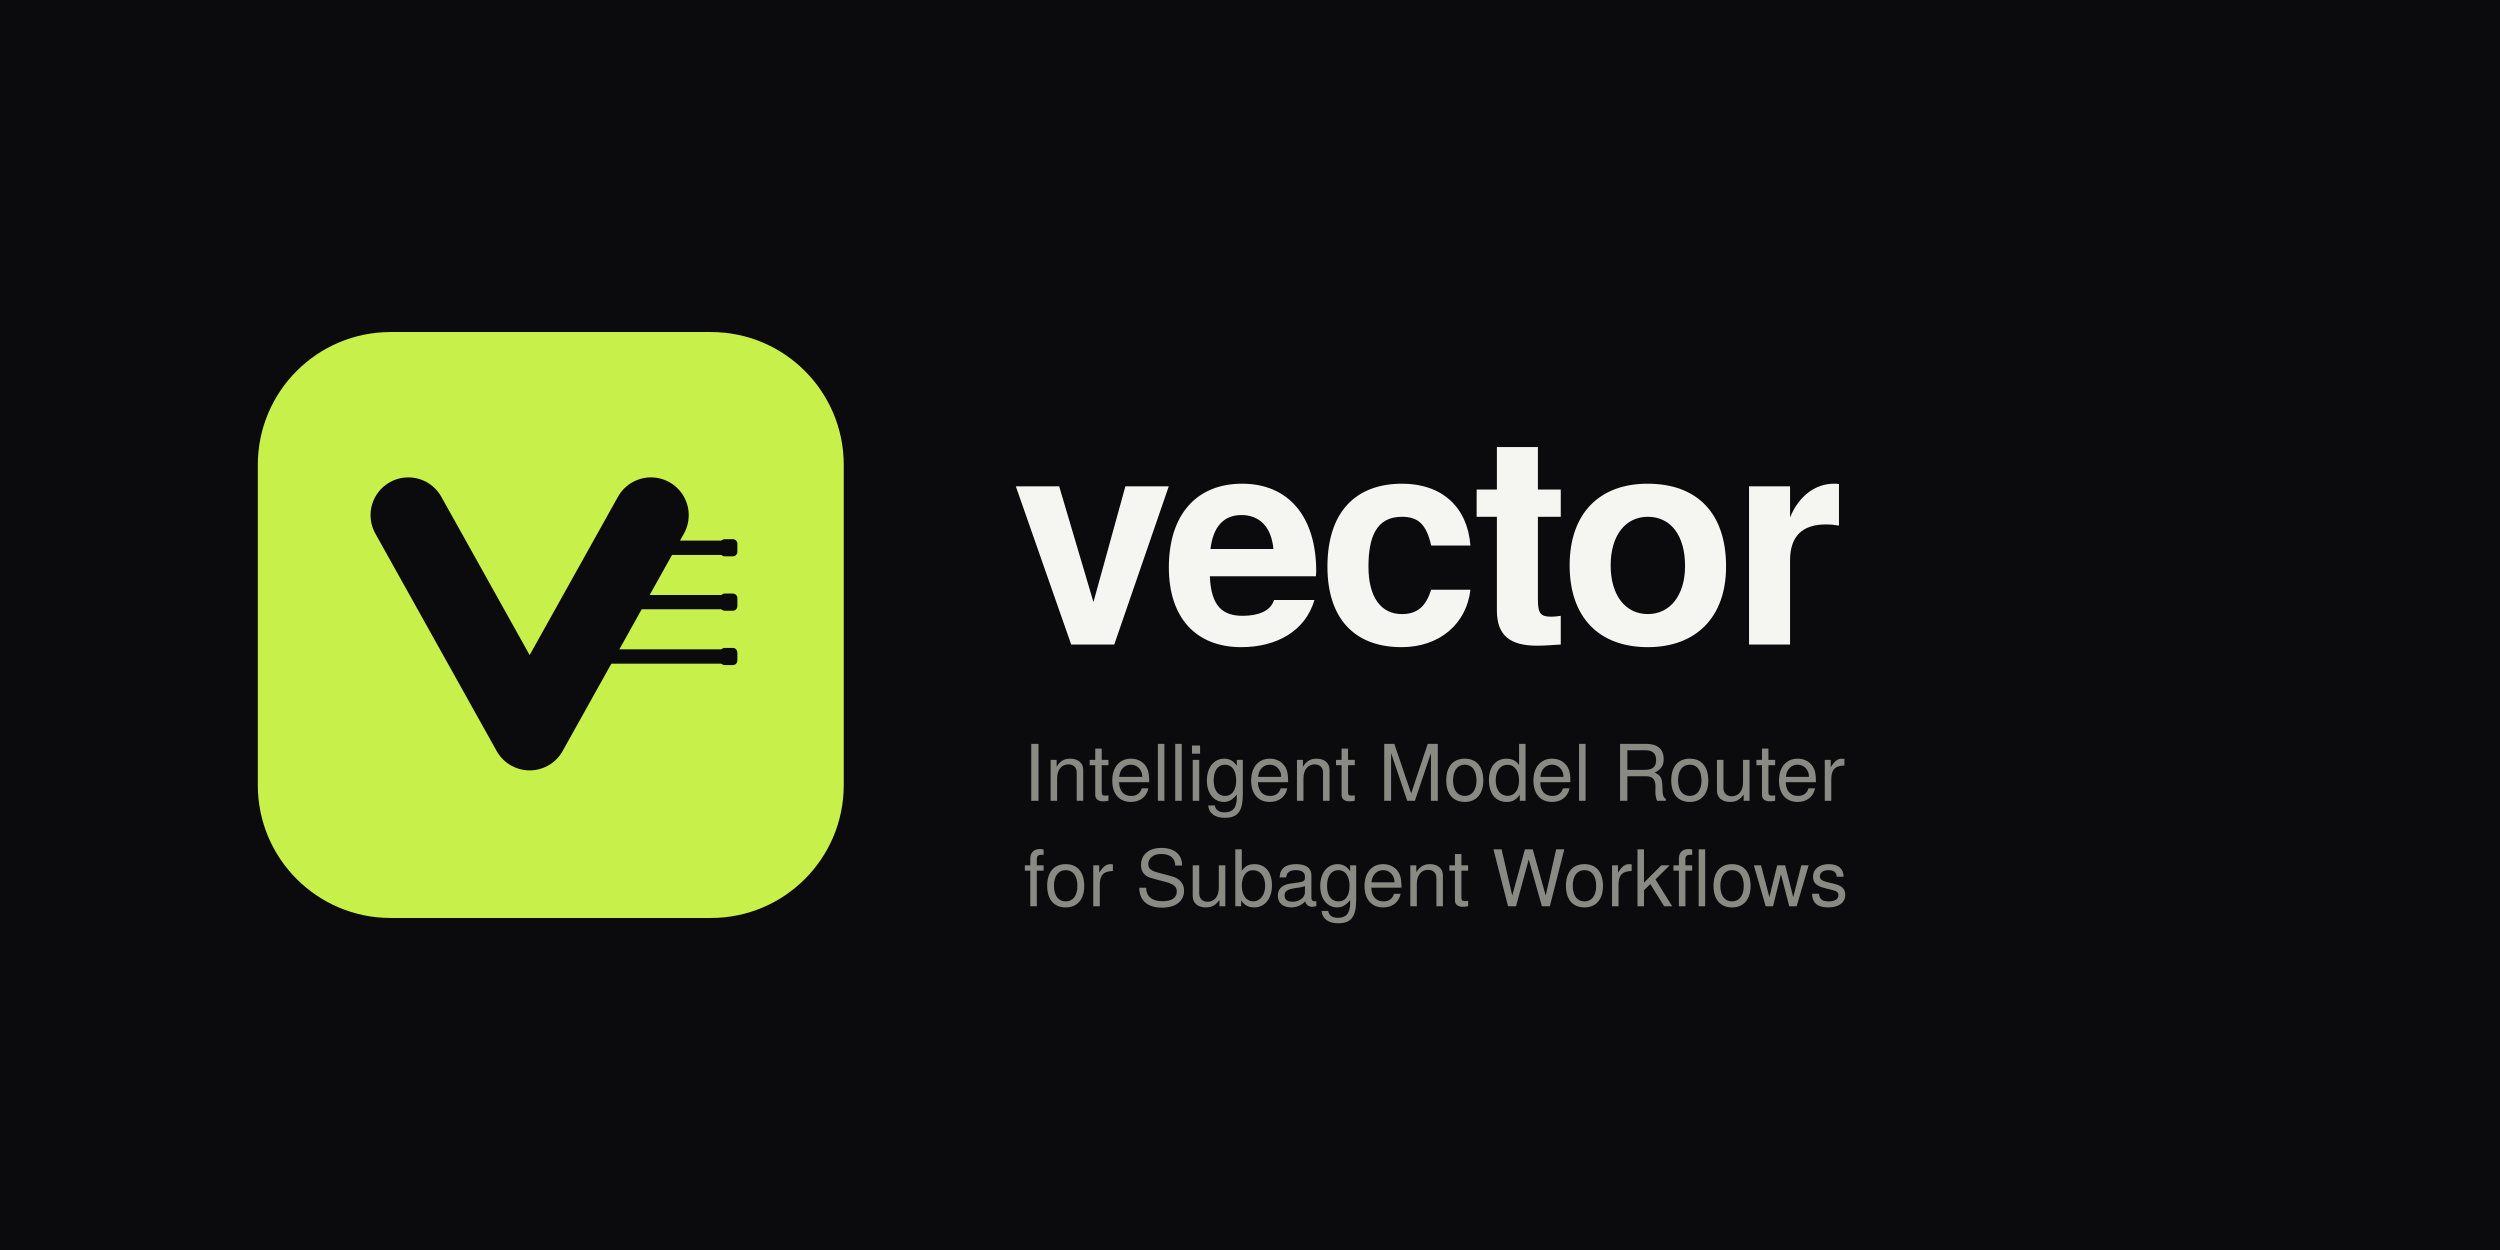
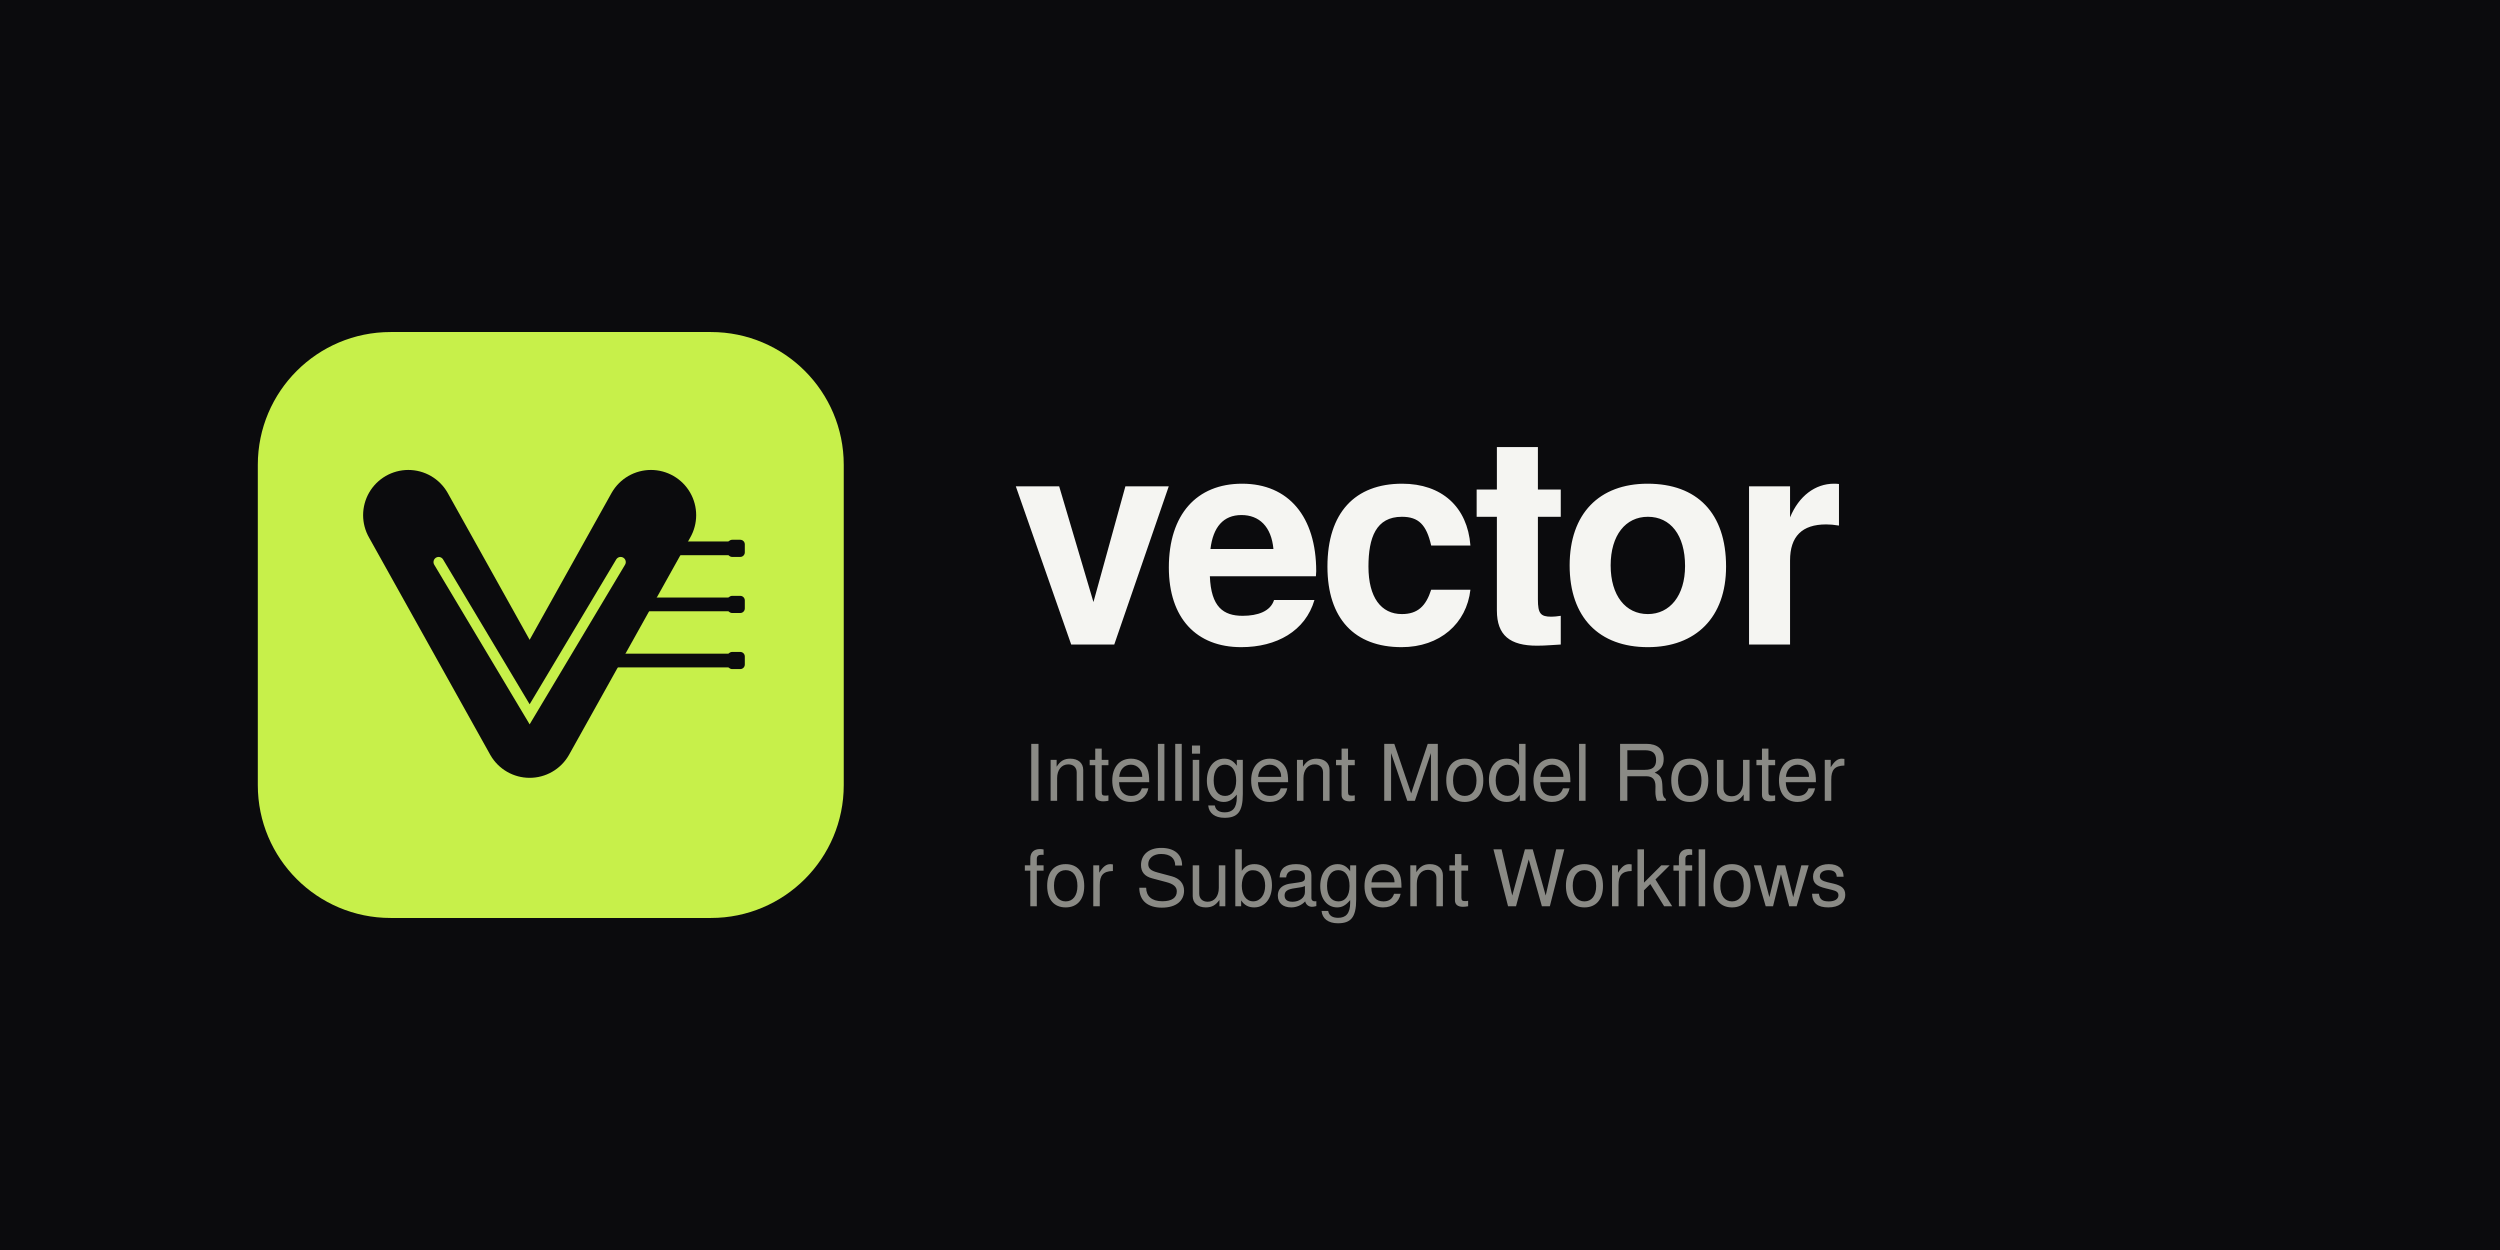
<svg xmlns="http://www.w3.org/2000/svg" width="1280" height="640" viewBox="0 0 1280 640" role="img" aria-label="vector — Intelligent Model Router for Subagent Workflows">
  <rect width="1280" height="640" fill="#0B0B0D" />
  <g transform="translate(132 170)">
    <rect width="300" height="300" rx="68" fill="#C7F04A" />
    <g transform="scale(0.293)">
      <g stroke="#0B0B0D" fill="none" stroke-linecap="round">
-         <path d="M549 567 L823 567" stroke-width="25" />
-         <path d="M602 472 L823 472" stroke-width="25" />
-         <path d="M655 377 L823 377" stroke-width="25" />
-         <path d="M263 320 L475 700 L687 320" stroke-width="132" stroke-linejoin="round" />
+         <path d="M556 574 L836 574" stroke-width="24" />
+         <path d="M610 476 L836 476" stroke-width="24" />
+         <path d="M664 378 L836 378" stroke-width="24" />
+         <path d="M263 320 L475 700 L687 320" stroke-width="158" stroke-linejoin="round" />
      </g>
+       <path d="M316 402 L475 668 L634 402" fill="none" stroke="#C7F04A" stroke-width="18" stroke-linecap="round" />
      <g fill="#0B0B0D">
-         <rect x="808" y="552" width="30" height="30" rx="8" />
-         <rect x="808" y="457" width="30" height="30" rx="8" />
-         <rect x="808" y="362" width="30" height="30" rx="8" />
+         <rect x="821" y="559" width="30" height="30" rx="8" />
+         <rect x="821" y="461" width="30" height="30" rx="8" />
+         <rect x="821" y="363" width="30" height="30" rx="8" />
      </g>
    </g>
  </g>
  <text x="518" y="330" fill="#F5F5F2" font-family="'Avenir Next','Avenir','Futura','Helvetica Neue',sans-serif" font-size="150" font-weight="700" letter-spacing="-4">vector</text>
  <text x="524" y="410" fill="#8A8A85" font-family="'Avenir Next','Avenir','Futura','Helvetica Neue',sans-serif" font-size="40" font-weight="500">Intelligent Model Router</text>
  <text x="524" y="464" fill="#8A8A85" font-family="'Avenir Next','Avenir','Futura','Helvetica Neue',sans-serif" font-size="40" font-weight="500">for Subagent Workflows</text>
</svg>
